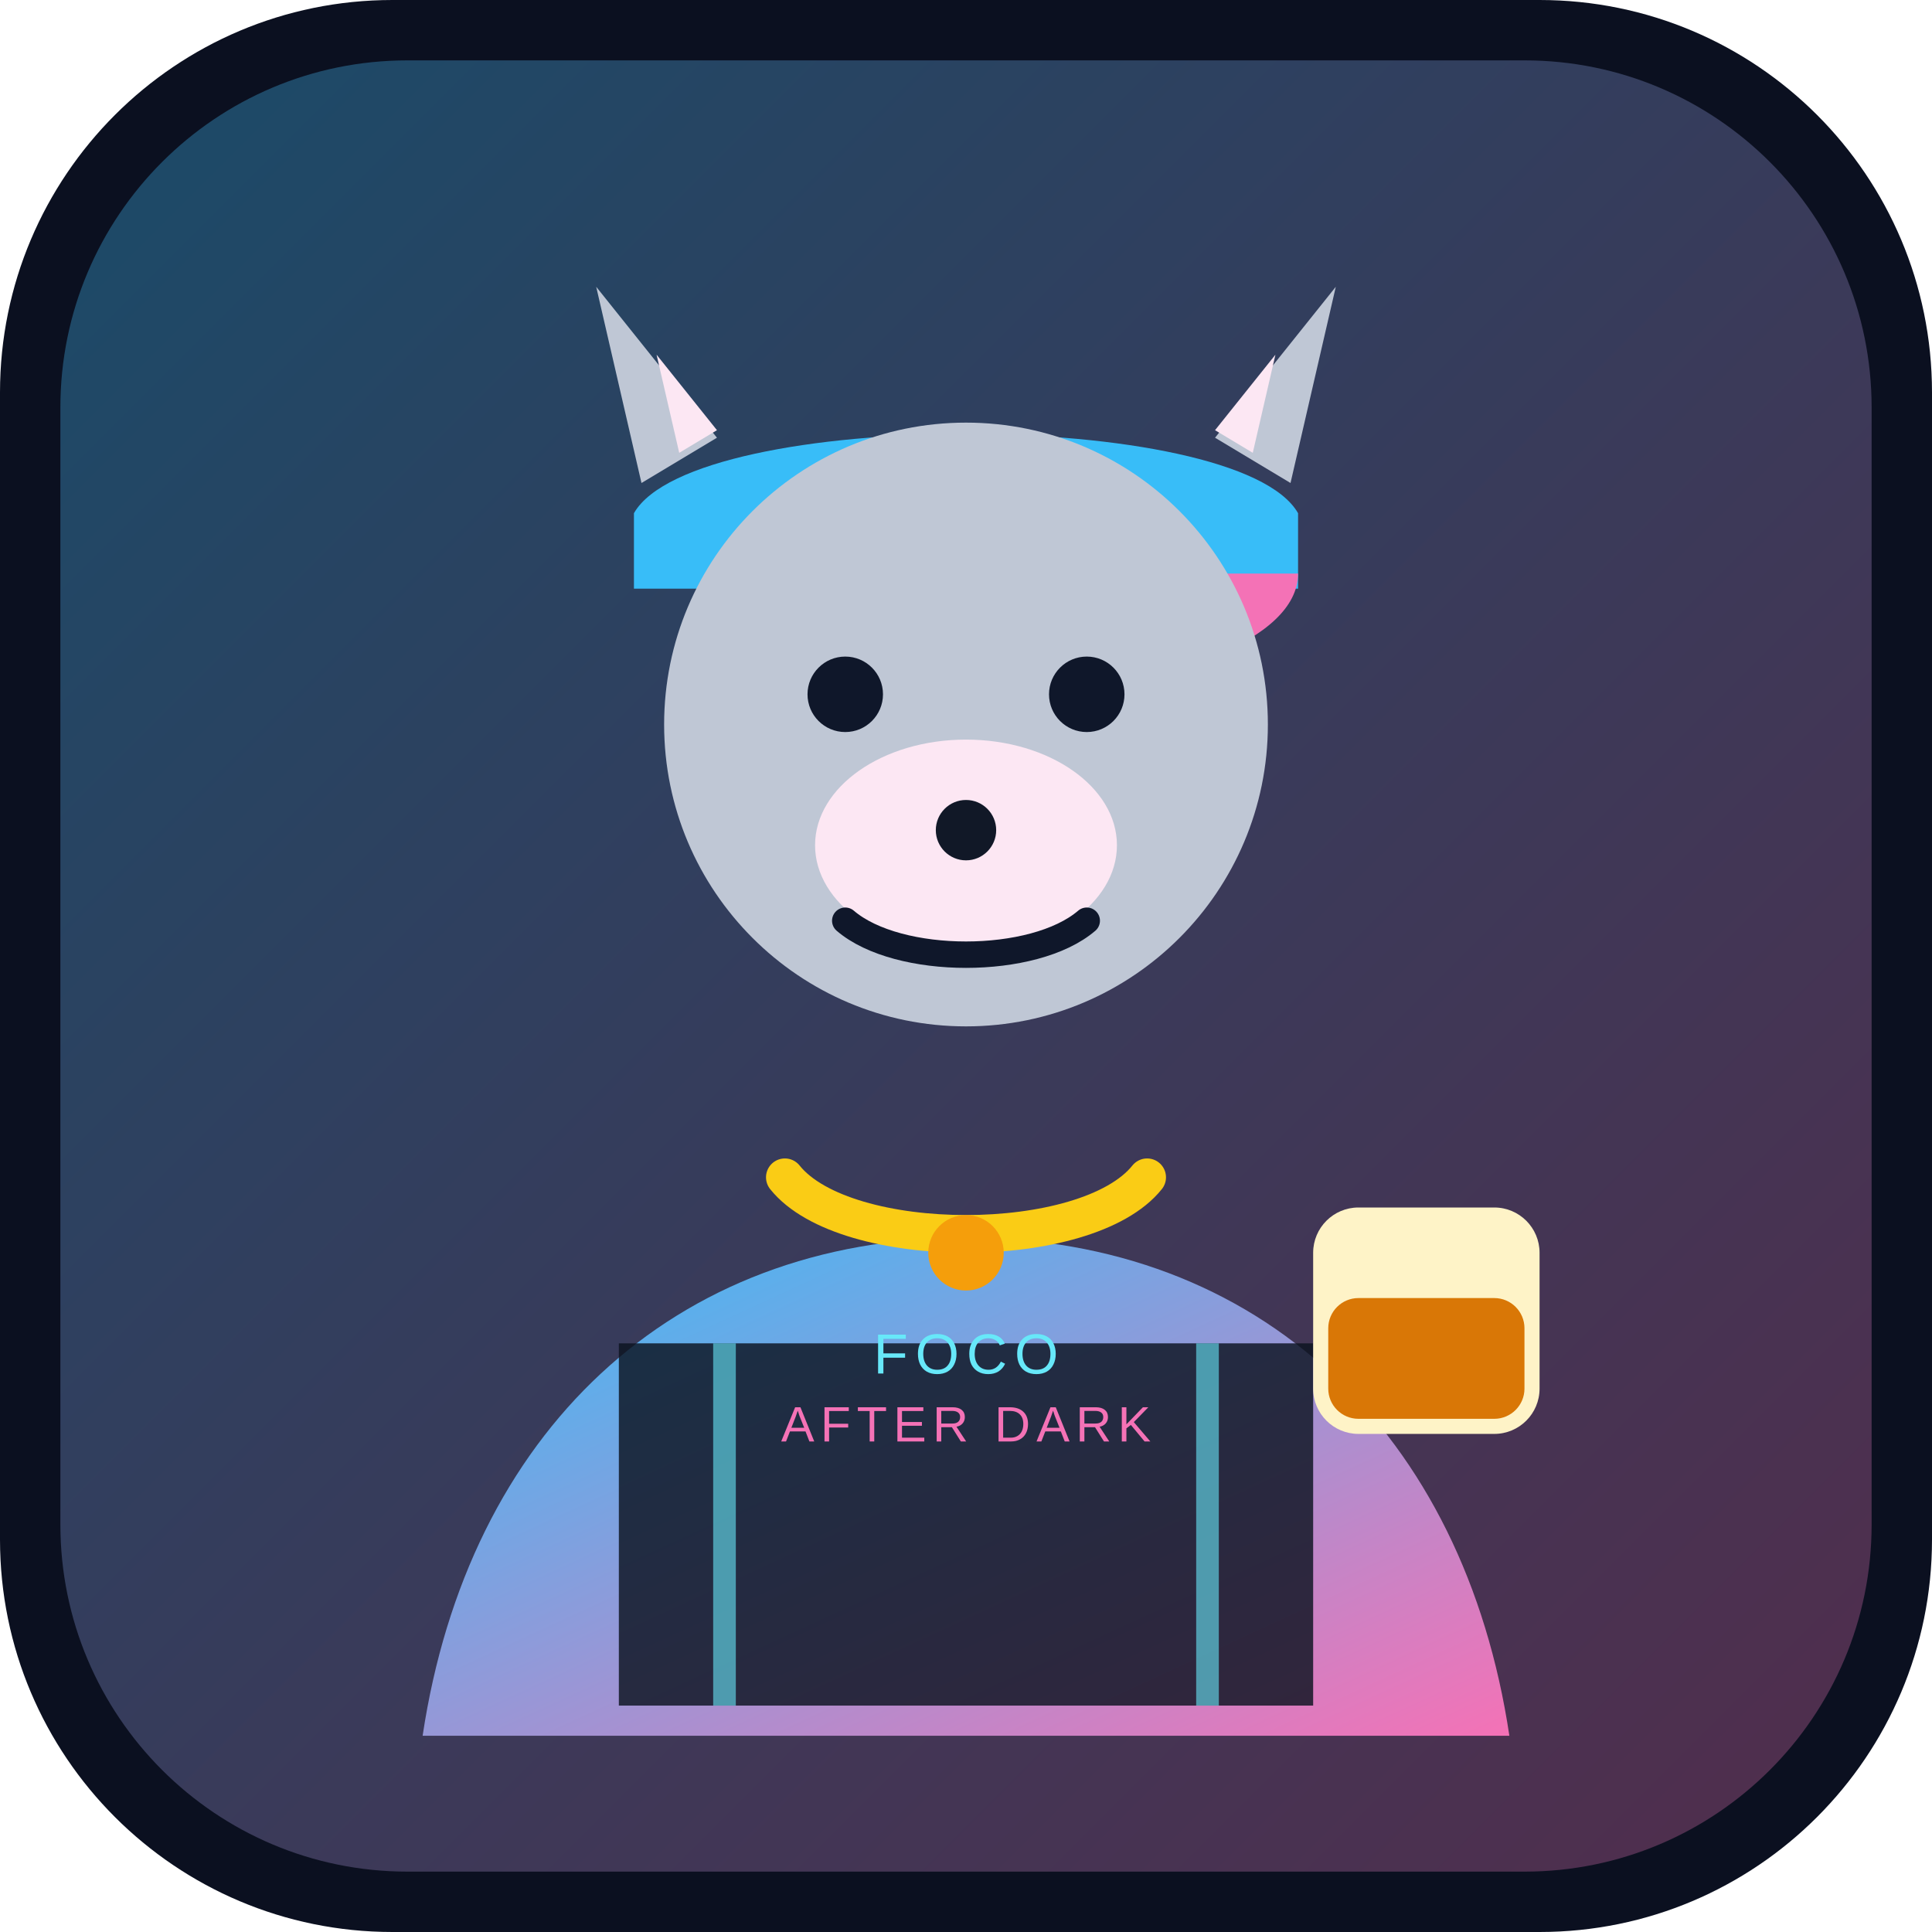
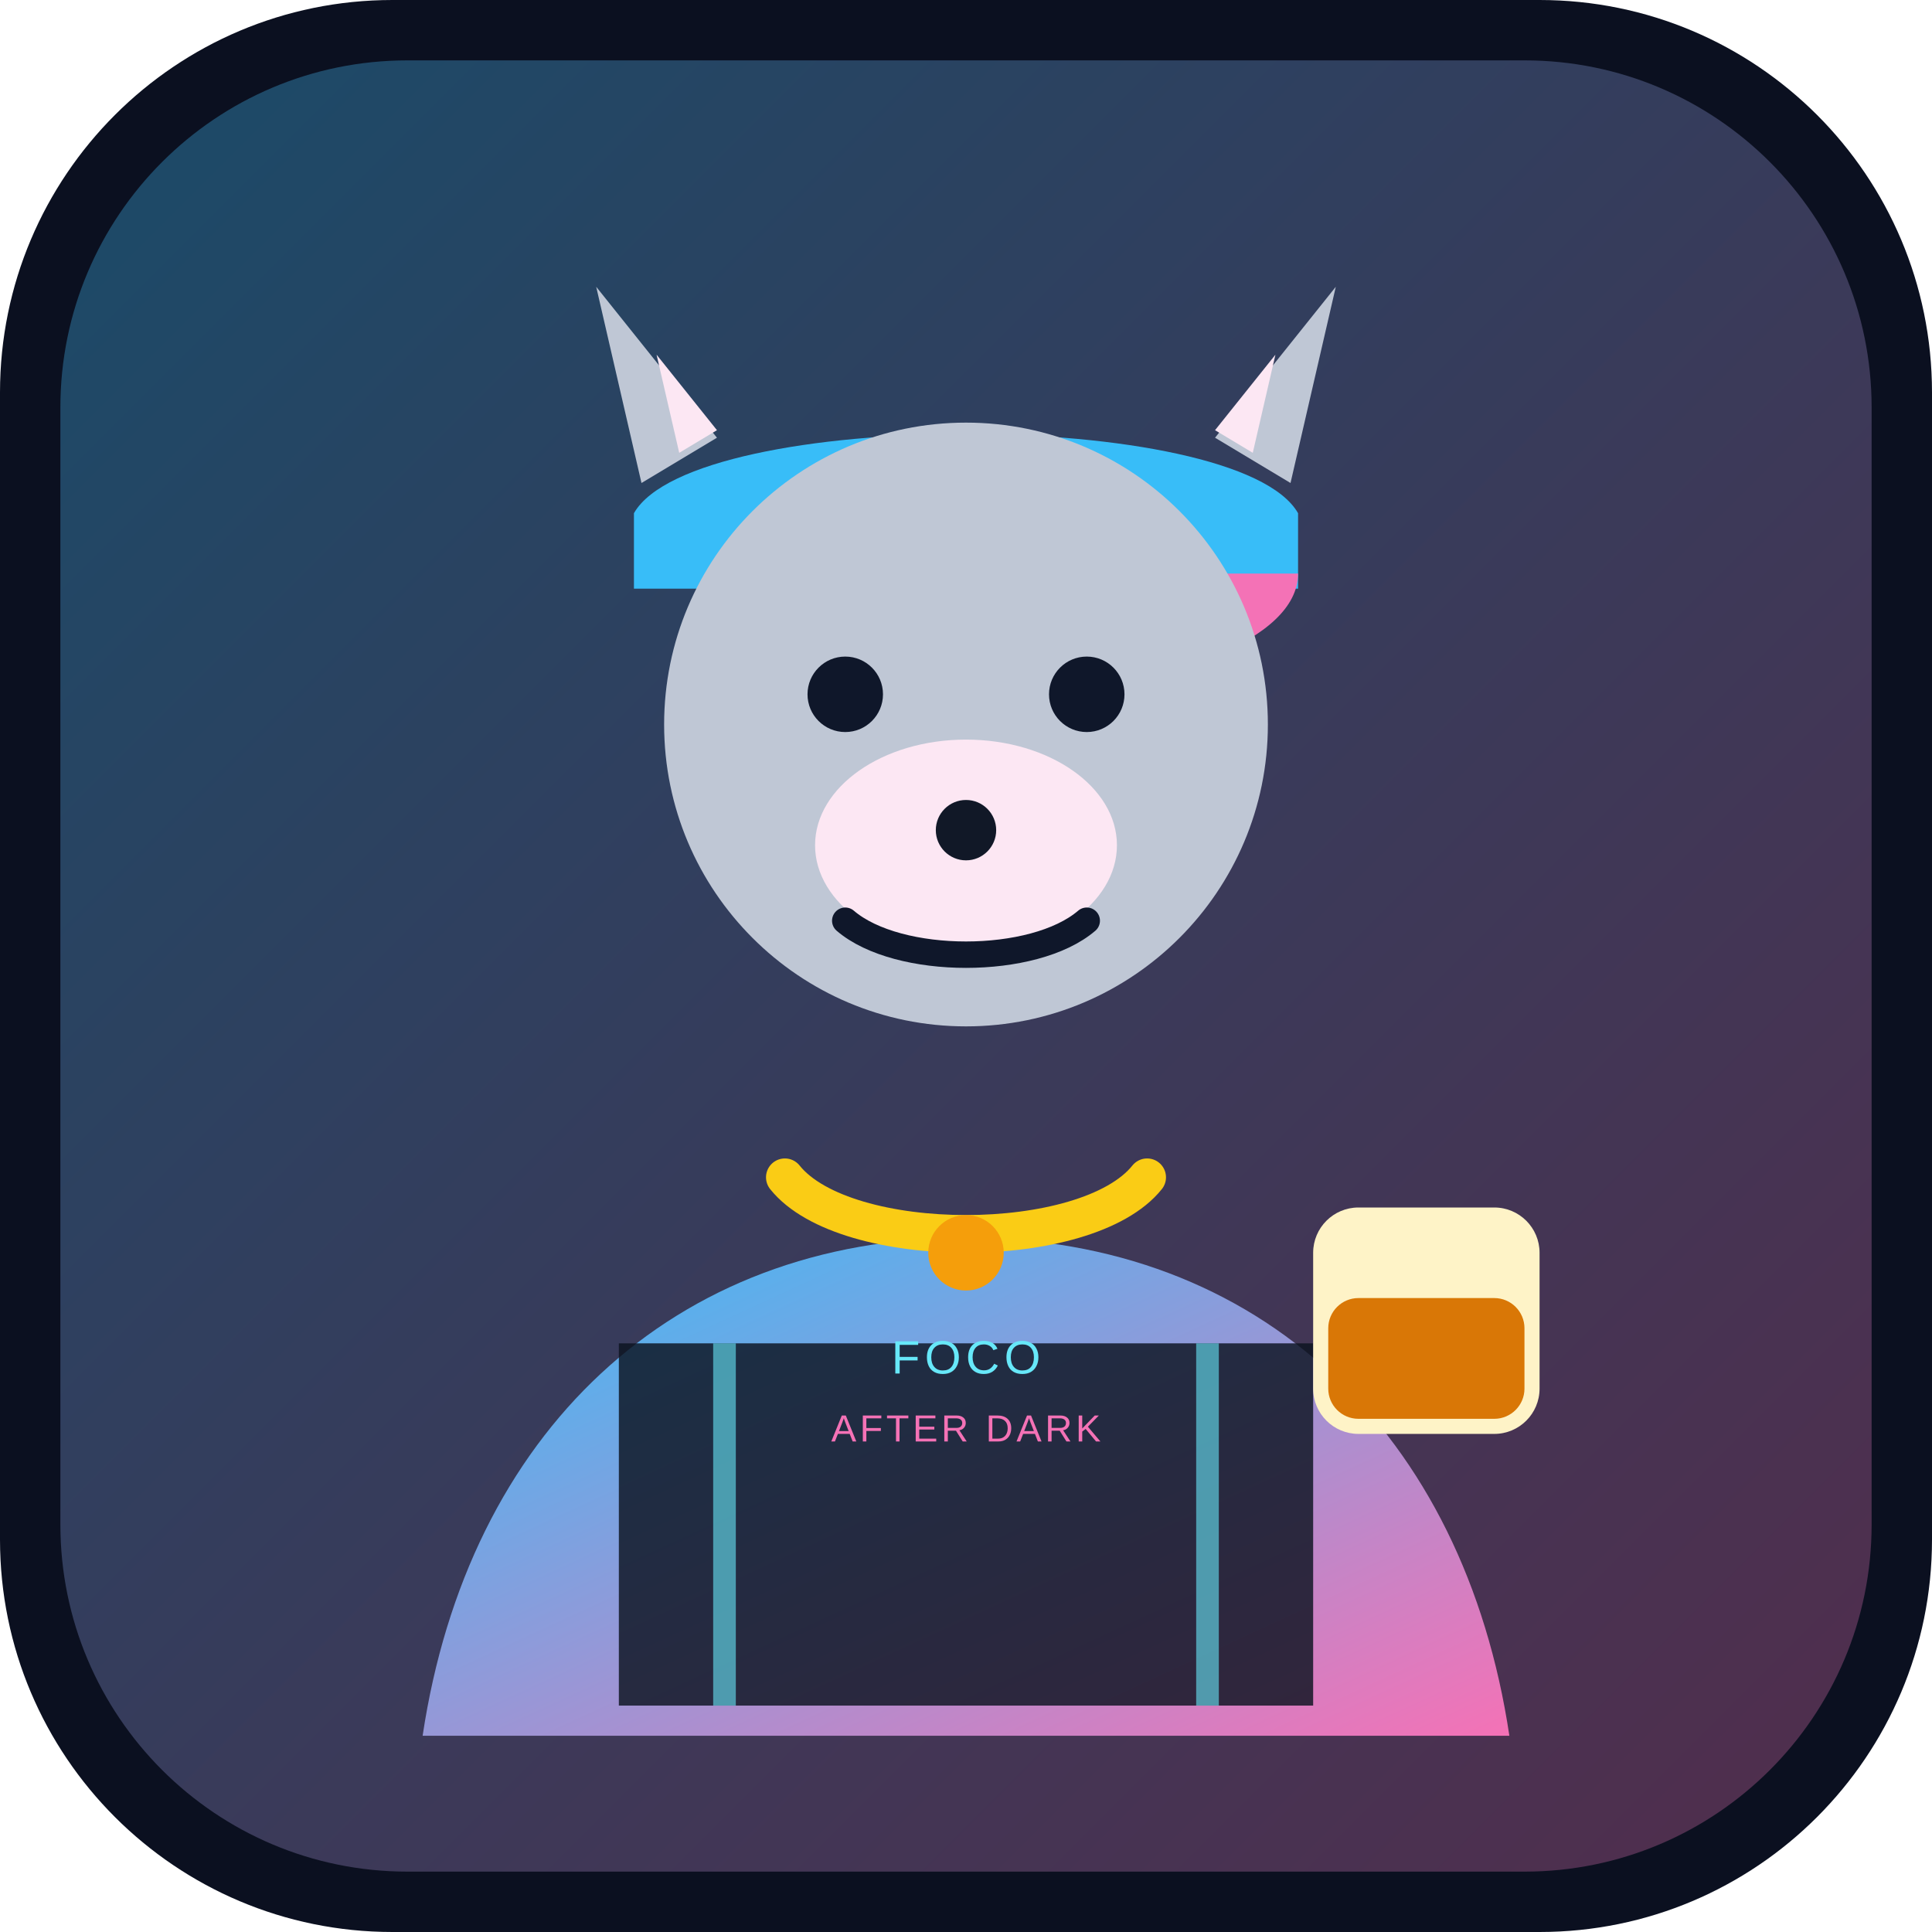
<svg xmlns="http://www.w3.org/2000/svg" viewBox="0 0 256 256" role="img" aria-label="Wasted Wolf">
  <defs>
    <linearGradient id="bg" x1="0" y1="0" x2="1" y2="1">
      <stop offset="0%" stop-color="#38bdf8" stop-opacity="0.34" />
      <stop offset="100%" stop-color="#f472b6" stop-opacity="0.30" />
    </linearGradient>
    <linearGradient id="shirt" x1="0" y1="0" x2="1" y2="1">
      <stop offset="0%" stop-color="#38bdf8" />
      <stop offset="100%" stop-color="#f472b6" />
    </linearGradient>
  </defs>
  <rect width="256" height="256" rx="52" fill="#0b1020" />
  <rect x="8" y="8" width="240" height="240" rx="46" fill="url(#bg)" />
  <path d="M95 58l-16-20 6 26z" fill="#bfc7d5" />
  <path d="M161 58l16-20-6 26z" fill="#bfc7d5" />
  <path d="M95 57l-8-10 3 13z" fill="#fce7f3" />
  <path d="M161 57l8-10-3 13z" fill="#fce7f3" />
  <path d="M84 68c8-14 80-14 88 0v10H84z" fill="#38bdf8" />
  <path d="M112 76h60c0 9-18 15-34 15h-26z" fill="#f472b6" />
  <circle cx="128" cy="96" r="40" fill="#bfc7d5" />
  <ellipse cx="128" cy="112" rx="20" ry="14" fill="#fce7f3" />
  <circle cx="112" cy="92" r="5" fill="#0f172a" />
  <circle cx="144" cy="92" r="5" fill="#0f172a" />
  <circle cx="128" cy="110" r="4" fill="#111827" />
  <path d="M112 122c7 6 25 6 32 0" fill="none" stroke="#0f172a" stroke-width="3.5" stroke-linecap="round" />
  <path d="M56 230c6-40 33-66 72-66s66 26 72 66" fill="url(#shirt)" />
  <path d="M82 178h92v48H82z" fill="#0b1220" opacity="0.82" />
  <path d="M96 178v48M160 178v48" stroke="#67e8f9" stroke-width="3" opacity="0.6" />
  <path d="M104 156c8 10 40 10 48 0" fill="none" stroke="#facc15" stroke-width="5" stroke-linecap="round" />
  <circle cx="128" cy="166" r="5" fill="#f59e0b" />
-   <text x="128" y="182" text-anchor="middle" font-family="Arial, sans-serif" font-size="7.5" fill="#67e8f9" letter-spacing="0.95">FOCO</text>
-   <text x="128" y="191" text-anchor="middle" font-family="Arial, sans-serif" font-size="6.6" fill="#f472b6" letter-spacing="0.8">AFTER DARK</text>
+   <text x="128" y="182" text-anchor="middle" font-family="Arial, sans-serif" font-size="6.2" fill="#67e8f9" letter-spacing="0.62">FOCO</text>
+   <text x="128" y="191" text-anchor="middle" font-family="Arial, sans-serif" font-size="5.0" fill="#f472b6" letter-spacing="0.45">AFTER DARK</text>
  <rect x="174" y="160" width="30" height="30" rx="6" fill="#fef3c7" />
  <rect x="176" y="172" width="26" height="16" rx="4" fill="#d97706" />
</svg>
